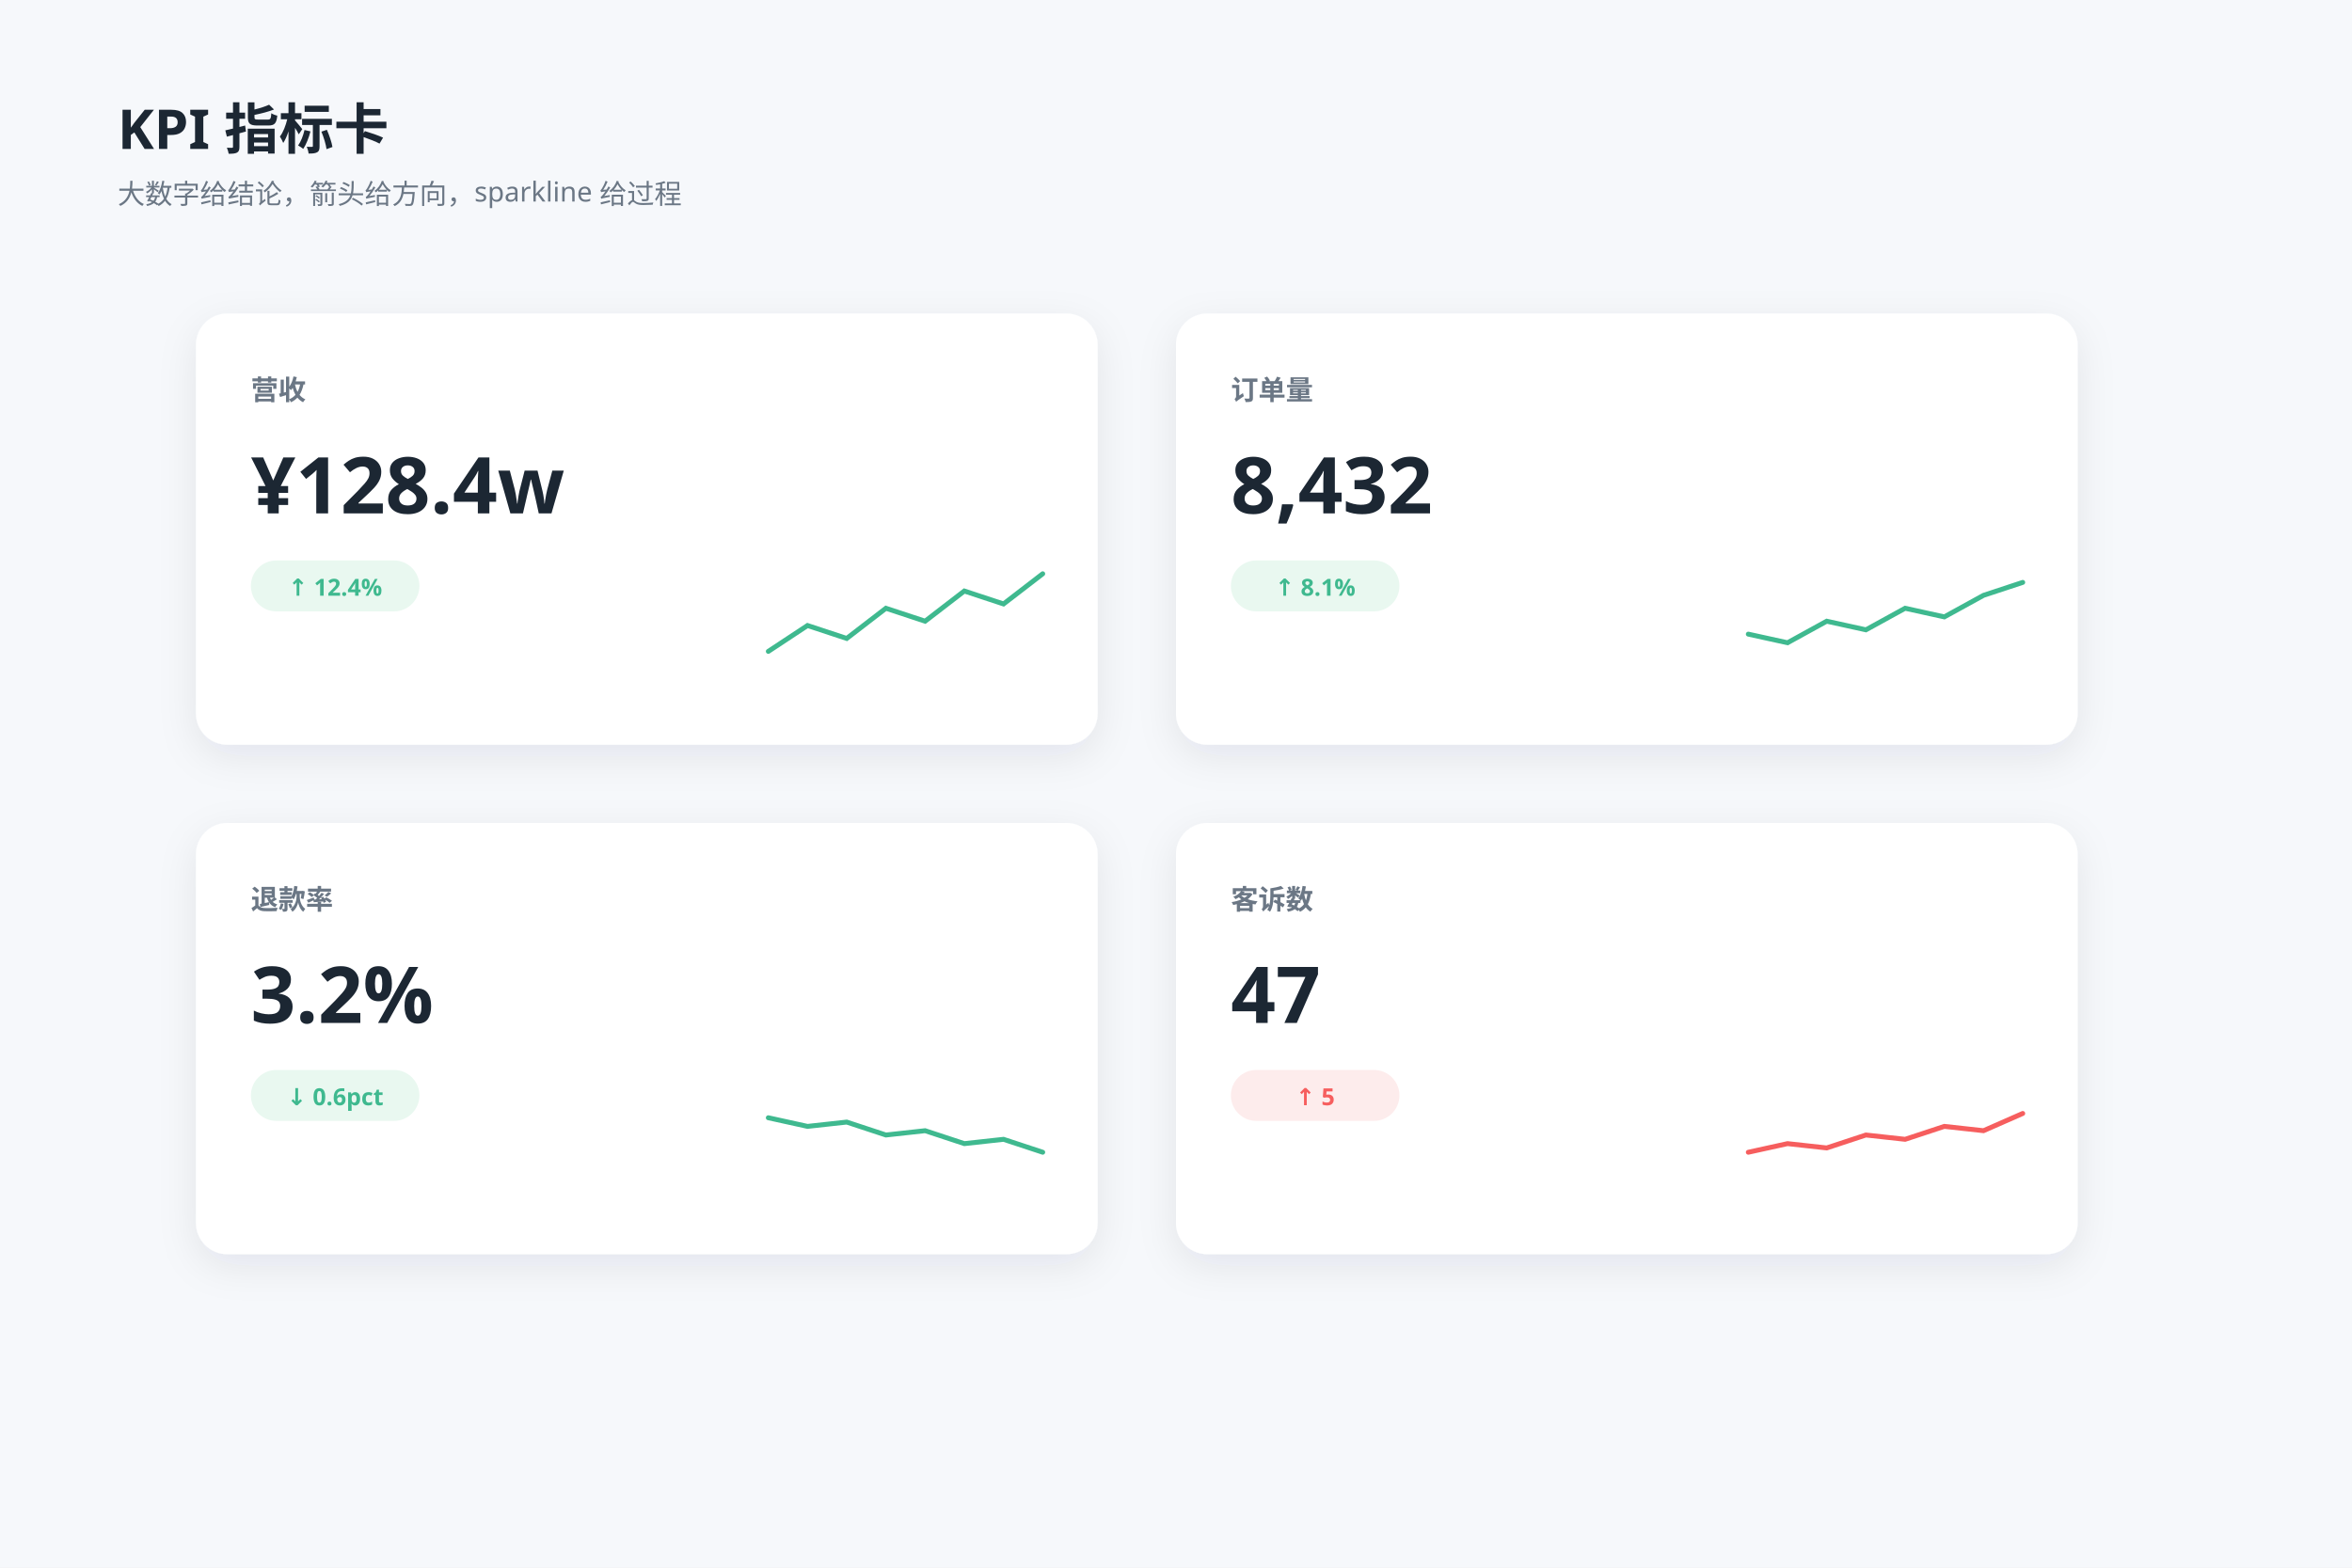
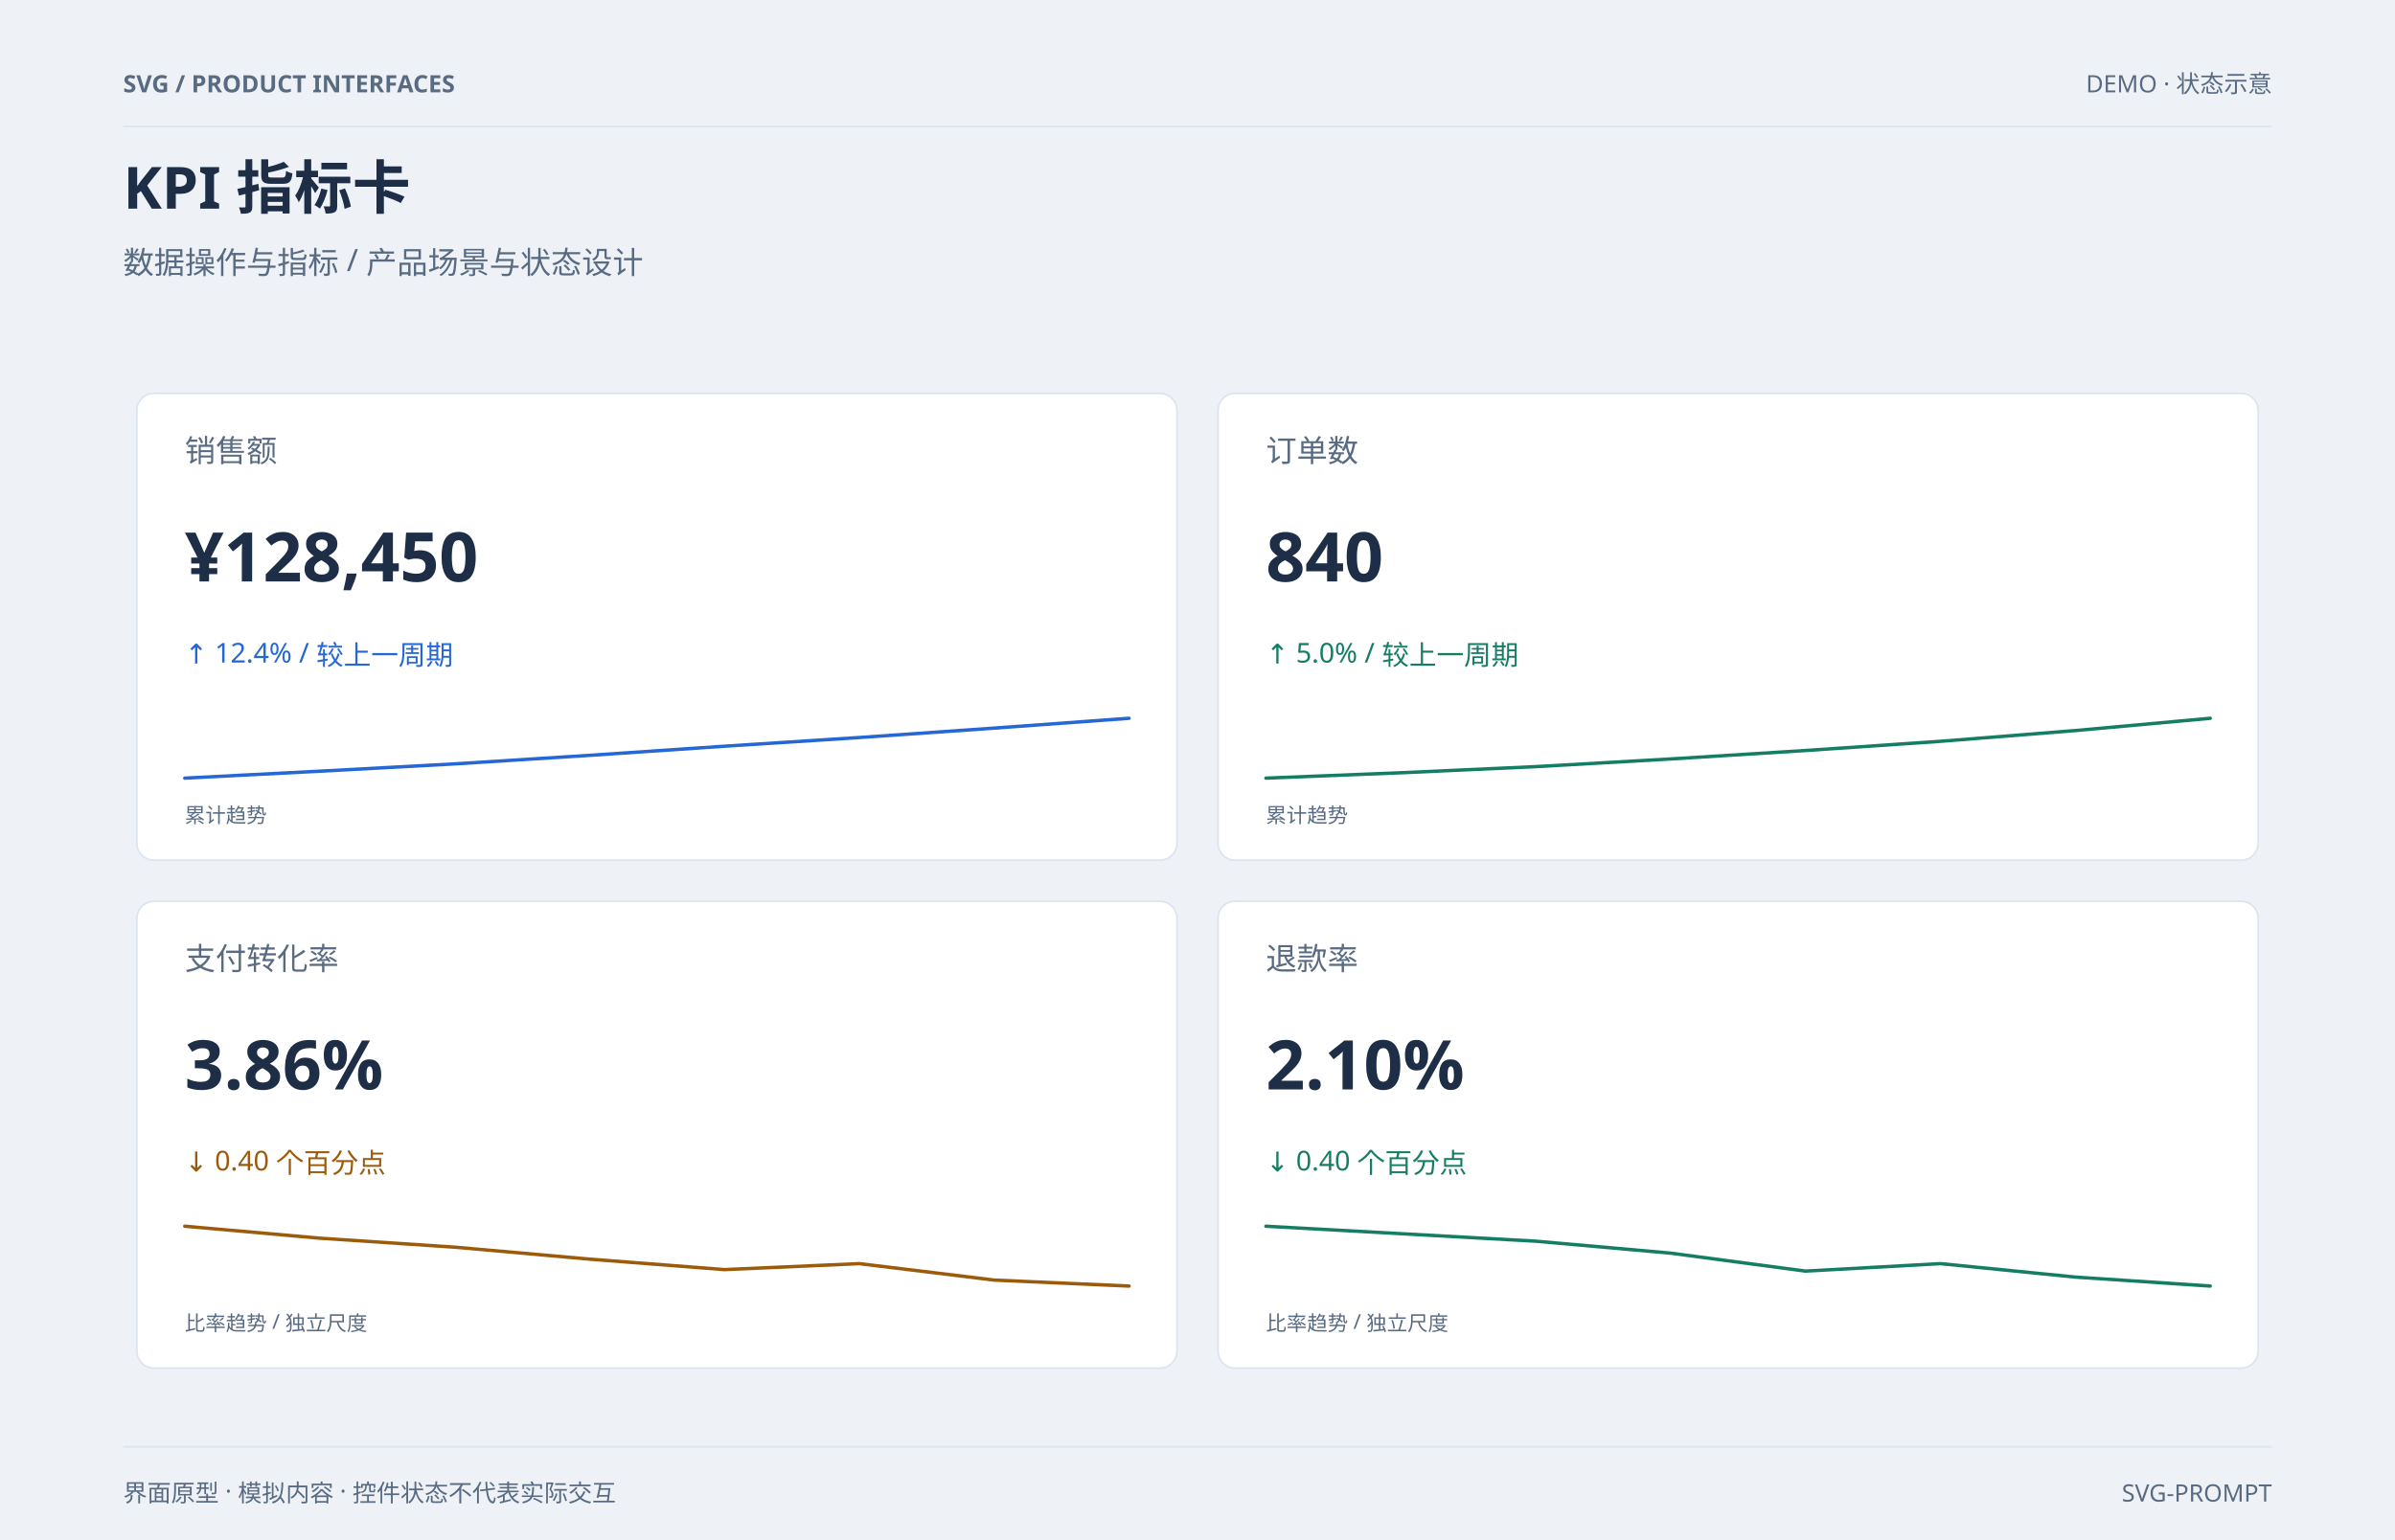
- <svg xmlns="http://www.w3.org/2000/svg" width="1200" height="800" viewBox="0 0 1200 800" font-family="PingFang SC, Hiragino Sans GB, Microsoft YaHei, sans-serif">
-   <rect width="1200" height="800" fill="#f6f8fb" />
-   <text x="60" y="76" font-size="28" font-weight="700" fill="#1c2733">KPI 指标卡</text>
-   <text x="60" y="104" font-size="14" fill="#6b7785">大数字给结论，箭头给方向，sparkline 给过程</text>
-   <defs>
-     <filter id="kpi" x="-20%" y="-20%" width="140%" height="150%">
-       <feDropShadow dx="0" dy="6" stdDeviation="10" flood-color="#1c2733" flood-opacity="0.08" />
-     </filter>
-   </defs>
-   <g filter="url(#kpi)">
-     <rect x="100" y="160" width="460" height="220" rx="16" fill="#fff" />
-   </g>
-   <text x="128" y="204" font-size="14" fill="#6b7785" text-anchor="start" font-weight="600">营收</text>
-   <text x="128" y="262" font-size="40" fill="#1c2733" text-anchor="start" font-weight="800">¥128.4w</text>
-   <rect x="128" y="286" width="86" height="26" rx="13" fill="#e9f8f0" />
-   <text x="171" y="304" font-size="12" fill="#3fb98f" text-anchor="middle" font-weight="700">↑ 12.4%</text>
-   <polyline points="392,332.4 412,319.2 432,325.8 452,310.4 472,317 492,301.6 512,308.2 532,292.8" fill="none" stroke="#3fb98f" stroke-width="2.5" stroke-linecap="round" />
-   <g filter="url(#kpi)">
-     <rect x="600" y="160" width="460" height="220" rx="16" fill="#fff" />
-   </g>
-   <text x="628" y="204" font-size="14" fill="#6b7785" text-anchor="start" font-weight="600">订单量</text>
-   <text x="628" y="262" font-size="40" fill="#1c2733" text-anchor="start" font-weight="800">8,432</text>
-   <rect x="628" y="286" width="86" height="26" rx="13" fill="#e9f8f0" />
-   <text x="671" y="304" font-size="12" fill="#3fb98f" text-anchor="middle" font-weight="700">↑ 8.1%</text>
-   <polyline points="892,323.6 912,328 932,317 952,321.4 972,310.4 992,314.8 1012,303.8 1032,297.2" fill="none" stroke="#3fb98f" stroke-width="2.5" stroke-linecap="round" />
-   <g filter="url(#kpi)">
-     <rect x="100" y="420" width="460" height="220" rx="16" fill="#fff" />
-   </g>
-   <text x="128" y="464" font-size="14" fill="#6b7785" text-anchor="start" font-weight="600">退款率</text>
-   <text x="128" y="522" font-size="40" fill="#1c2733" text-anchor="start" font-weight="800">3.2%</text>
-   <rect x="128" y="546" width="86" height="26" rx="13" fill="#e9f8f0" />
-   <text x="171" y="564" font-size="12" fill="#3fb98f" text-anchor="middle" font-weight="700">↓ 0.6pct</text>
-   <polyline points="392,570.4 412,574.8 432,572.6 452,579.2 472,577 492,583.6 512,581.4 532,588" fill="none" stroke="#3fb98f" stroke-width="2.5" stroke-linecap="round" />
-   <g filter="url(#kpi)">
-     <rect x="600" y="420" width="460" height="220" rx="16" fill="#fff" />
-   </g>
-   <text x="628" y="464" font-size="14" fill="#6b7785" text-anchor="start" font-weight="600">客诉数</text>
-   <text x="628" y="522" font-size="40" fill="#1c2733" text-anchor="start" font-weight="800">47</text>
-   <rect x="628" y="546" width="86" height="26" rx="13" fill="#fdecec" />
-   <text x="671" y="564" font-size="12" fill="#f65e5e" text-anchor="middle" font-weight="700">↑ 5</text>
-   <polyline points="892,588 912,583.6 932,585.8 952,579.2 972,581.4 992,574.8 1012,577 1032,568.2" fill="none" stroke="#f65e5e" stroke-width="2.5" stroke-linecap="round" />
+ <svg xmlns="http://www.w3.org/2000/svg" width="1400" height="900" viewBox="0 0 1400 900" font-family="PingFang SC, Microsoft YaHei, sans-serif" role="img" aria-labelledby="title desc">
+   <rect x="0.000" y="0.000" width="1400.000" height="900.000" rx="0" fill="#eef2f7" />
+   <text x="72.000" y="54.000" font-size="14" fill="#596b82" text-anchor="start" font-weight="600">SVG / PRODUCT INTERFACES</text>
+   <text x="1328.000" y="54.000" font-size="14" fill="#596b82" text-anchor="end" font-weight="400">DEMO · 状态示意</text>
+   <line x1="72.000" y1="74.000" x2="1328.000" y2="74.000" stroke="#dce4ee" stroke-width="1" />
+   <text x="72.000" y="122.000" font-size="34" fill="#1d2e46" text-anchor="start" font-weight="700">KPI 指标卡</text>
+   <text x="72.000" y="160.000" font-size="18" fill="#596b82" text-anchor="start" font-weight="400">数据操作与指标 / 产品场景与状态设计</text>
+   <line x1="72.000" y1="846.000" x2="1328.000" y2="846.000" stroke="#dce4ee" stroke-width="1" />
+   <text x="72.000" y="878.000" font-size="14" fill="#596b82" text-anchor="start" font-weight="400">界面原型 · 模拟内容 · 控件状态不代表实际交互</text>
+   <text x="1328.000" y="878.000" font-size="14" fill="#596b82" text-anchor="end" font-weight="400">SVG-PROMPT</text>
+   <rect x="80.000" y="230.000" width="608.000" height="273.000" rx="10" fill="#ffffff" stroke="#dce4ee" />
+   <rect x="712.000" y="230.000" width="608.000" height="273.000" rx="10" fill="#ffffff" stroke="#dce4ee" />
+   <rect x="80.000" y="527.000" width="608.000" height="273.000" rx="10" fill="#ffffff" stroke="#dce4ee" />
+   <rect x="712.000" y="527.000" width="608.000" height="273.000" rx="10" fill="#ffffff" stroke="#dce4ee" />
+   <text x="108.000" y="270.000" font-size="18" fill="#596b82" text-anchor="start" font-weight="400">销售额</text>
+   <text x="108.000" y="340.000" font-size="40" fill="#1d2e46" text-anchor="start" font-weight="700">¥128,450</text>
+   <text x="108.000" y="388.000" font-size="16" fill="#2467d5" text-anchor="start" font-weight="400">↑ 12.4% / 较上一周期</text>
+   <path d="M 108.000 455.000 L 186.857 450.939 L 265.714 446.667 L 344.571 441.674 L 423.429 436.334 L 502.286 431.251 L 581.143 425.746 L 660.000 420.000" fill="none" stroke="#2467d5" stroke-width="2" stroke-linecap="round" stroke-linejoin="round" data-kpi-series="12100,25600,39800,56400,74150,91050,109350,128450" />
+   <text x="108.000" y="481.000" font-size="12" fill="#596b82" text-anchor="start" font-weight="400">累计趋势</text>
+   <text x="740.000" y="270.000" font-size="18" fill="#596b82" text-anchor="start" font-weight="400">订单数</text>
+   <text x="740.000" y="340.000" font-size="40" fill="#1d2e46" text-anchor="start" font-weight="700">840</text>
+   <text x="740.000" y="388.000" font-size="16" fill="#167d65" text-anchor="start" font-weight="400">↑ 5.0% / 较上一周期</text>
+   <path d="M 740.000 455.000 L 818.857 451.859 L 897.714 448.269 L 976.571 443.782 L 1055.429 438.846 L 1134.286 433.462 L 1213.143 427.179 L 1292.000 420.000" fill="none" stroke="#167d65" stroke-width="2" stroke-linecap="round" stroke-linejoin="round" data-kpi-series="60,130,210,310,420,540,680,840" />
+   <text x="740.000" y="481.000" font-size="12" fill="#596b82" text-anchor="start" font-weight="400">累计趋势</text>
+   <text x="108.000" y="567.000" font-size="18" fill="#596b82" text-anchor="start" font-weight="400">支付转化率</text>
+   <text x="108.000" y="637.000" font-size="40" fill="#1d2e46" text-anchor="start" font-weight="700">3.86%</text>
+   <text x="108.000" y="685.000" font-size="16" fill="#9b5b0a" text-anchor="start" font-weight="400">↓ 0.40 个百分点</text>
+   <path d="M 108.000 717.000 L 186.857 724.000 L 265.714 729.250 L 344.571 736.250 L 423.429 742.375 L 502.286 738.875 L 581.143 748.500 L 660.000 752.000" fill="none" stroke="#9b5b0a" stroke-width="2" stroke-linecap="round" stroke-linejoin="round" data-kpi-series="4.26,4.18,4.12,4.04,3.97,4.01,3.9,3.86" />
+   <text x="108.000" y="778.000" font-size="12" fill="#596b82" text-anchor="start" font-weight="400">比率趋势 / 独立尺度</text>
+   <text x="740.000" y="567.000" font-size="18" fill="#596b82" text-anchor="start" font-weight="400">退款率</text>
+   <text x="740.000" y="637.000" font-size="40" fill="#1d2e46" text-anchor="start" font-weight="700">2.10%</text>
+   <text x="740.000" y="685.000" font-size="16" fill="#167d65" text-anchor="start" font-weight="400">↓ 0.40 个百分点</text>
+   <path d="M 740.000 717.000 L 818.857 721.375 L 897.714 725.750 L 976.571 732.750 L 1055.429 743.250 L 1134.286 738.875 L 1213.143 746.750 L 1292.000 752.000" fill="none" stroke="#167d65" stroke-width="2" stroke-linecap="round" stroke-linejoin="round" data-kpi-series="2.5,2.45,2.4,2.32,2.2,2.25,2.16,2.1" />
+   <text x="740.000" y="778.000" font-size="12" fill="#596b82" text-anchor="start" font-weight="400">比率趋势 / 独立尺度</text>
</svg>
